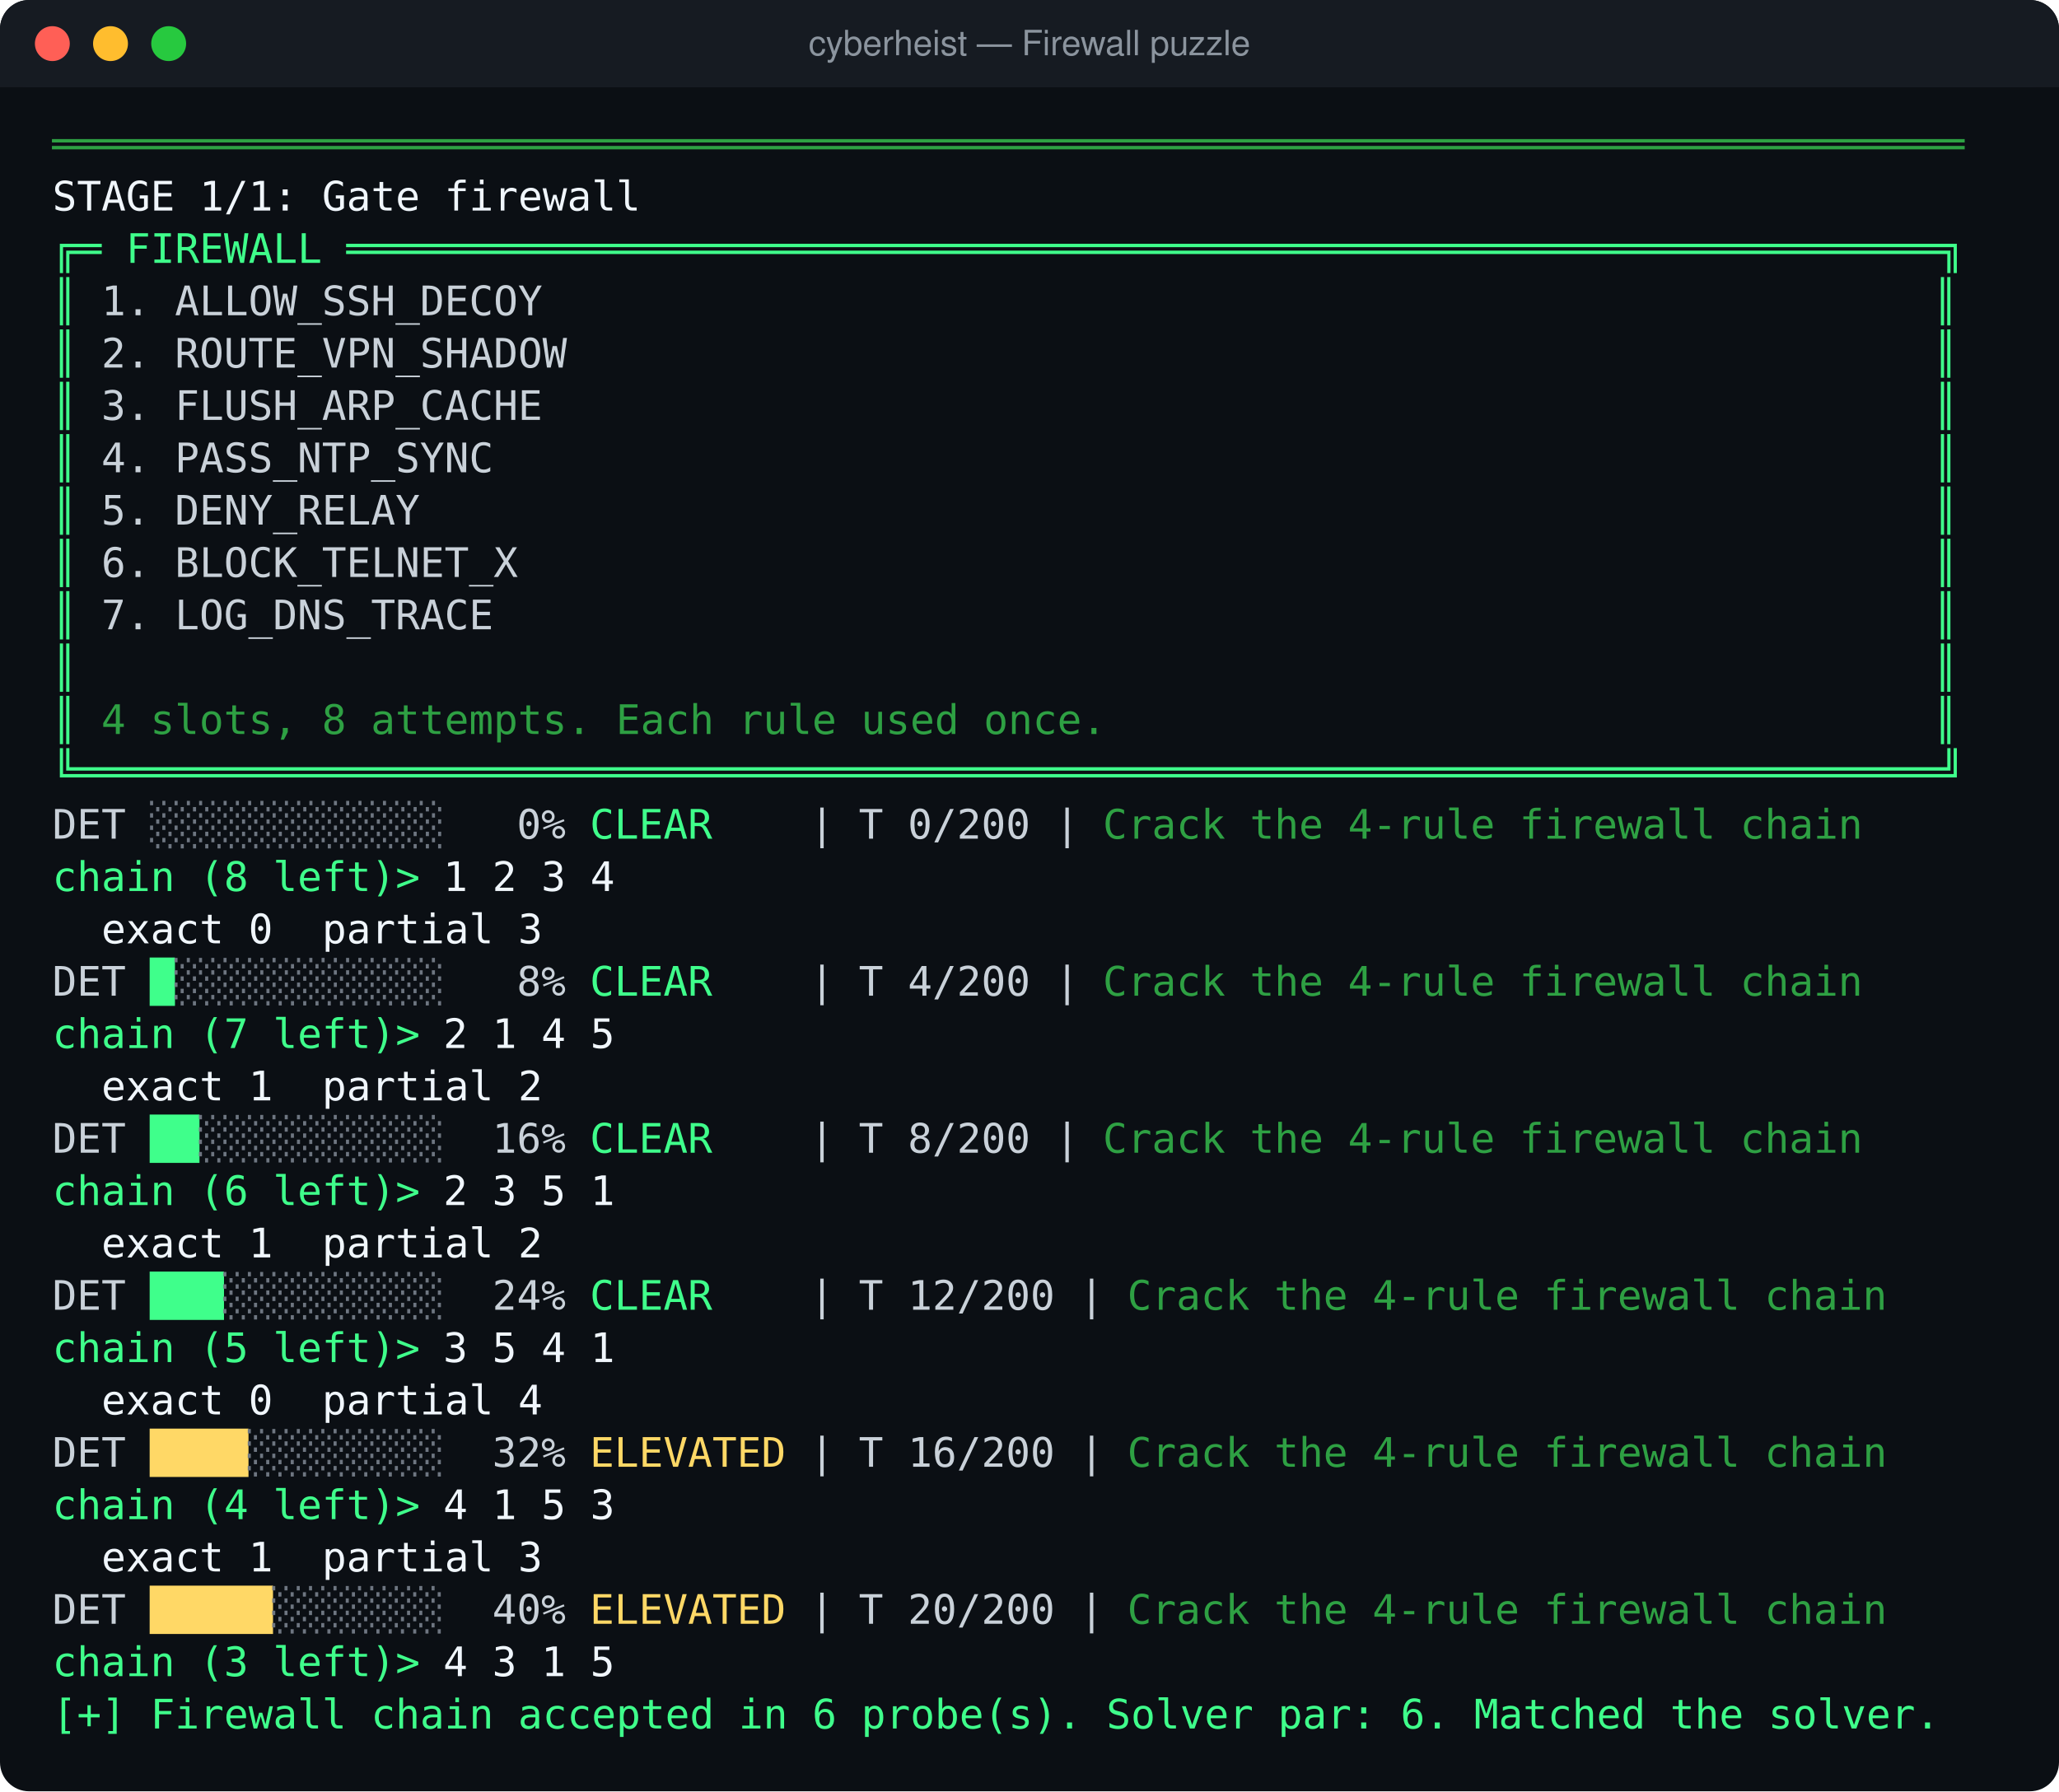
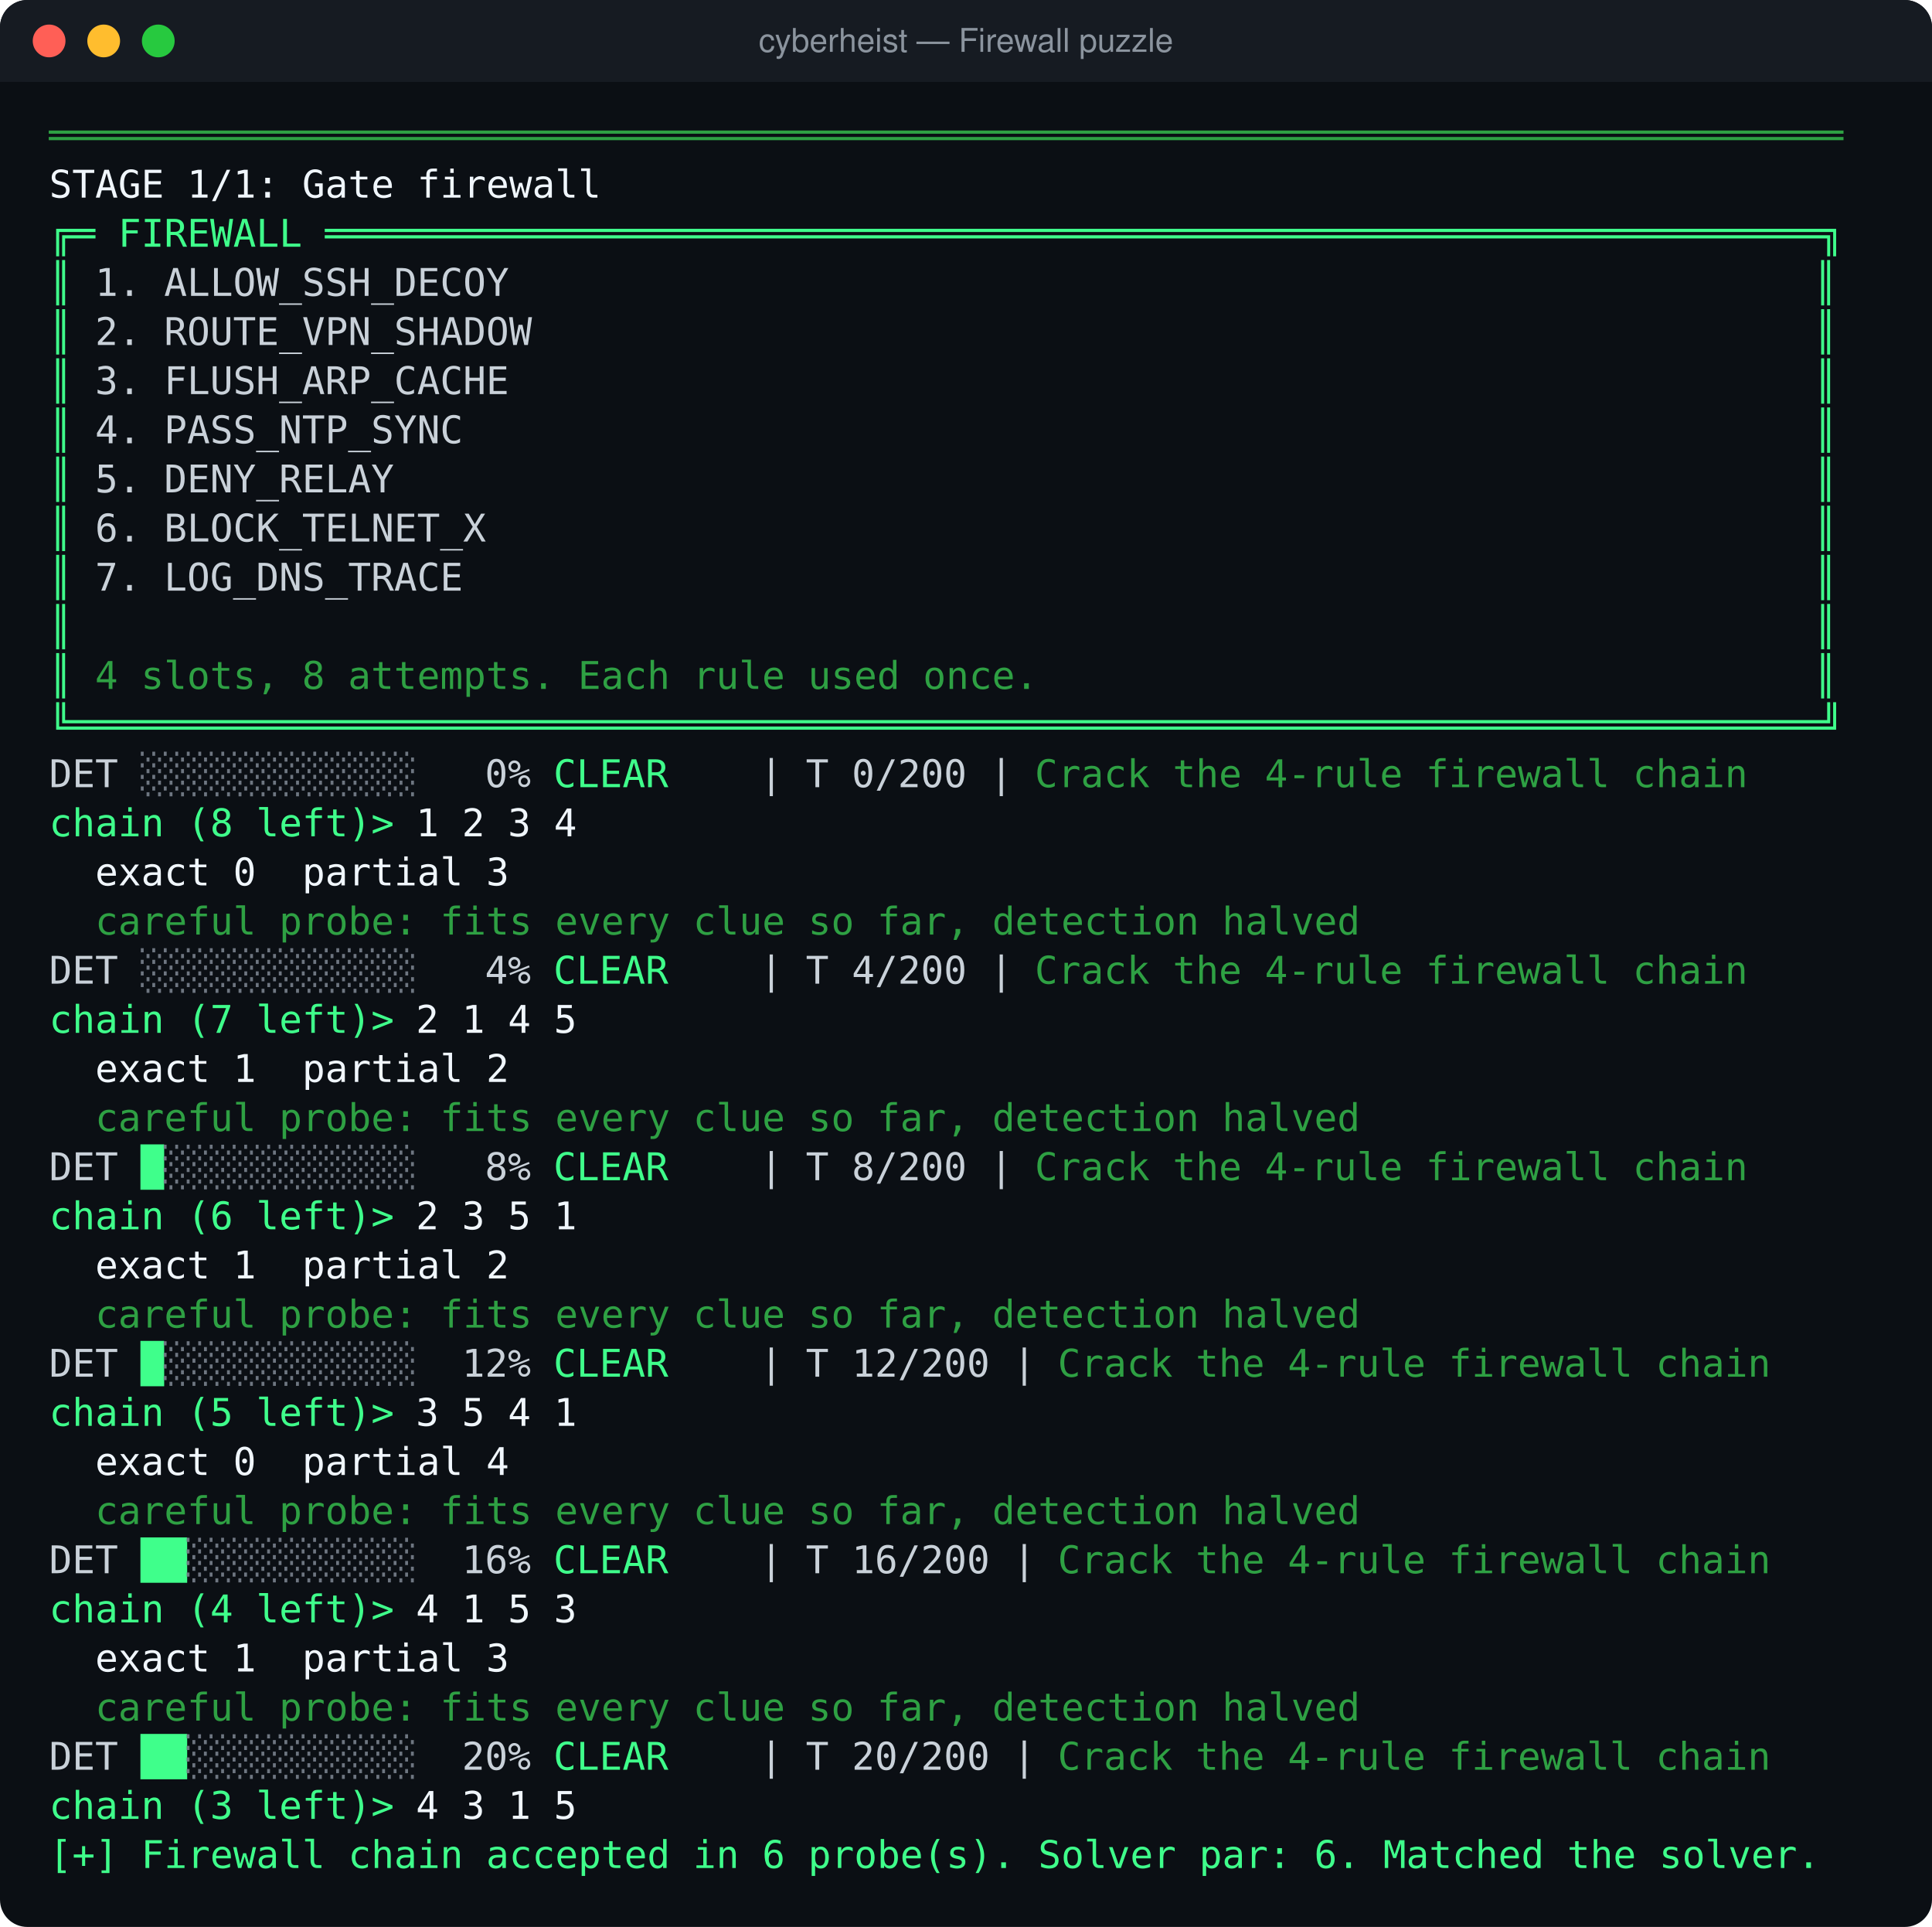
- <svg xmlns="http://www.w3.org/2000/svg" width="708" height="616" viewBox="0 0 708 616">
+ <svg xmlns="http://www.w3.org/2000/svg" width="708" height="706" viewBox="0 0 708 706">
  <rect width="100%" height="100%" rx="10" fill="#0b0f14" />
  <rect width="100%" height="30" rx="10" fill="#161b22" />
  <rect y="20" width="100%" height="10" fill="#161b22" />
  <circle cx="18" cy="15" r="6" fill="#ff5f56" />
  <circle cx="38" cy="15" r="6" fill="#ffbd2e" />
  <circle cx="58" cy="15" r="6" fill="#27c93f" />
  <text x="354" y="19" fill="#8b949e" font-family="Segoe UI, Helvetica, Arial, sans-serif" font-size="12" text-anchor="middle">cyberheist — Firewall puzzle</text>
  <g font-family="Cascadia Mono, Consolas, DejaVu Sans Mono, Menlo, monospace" font-size="14" xml:space="preserve">
    <text y="54.4">
      <tspan x="18.0" textLength="655.2" lengthAdjust="spacingAndGlyphs" fill="#2ea043">══════════════════════════════════════════════════════════════════════════════</tspan>
    </text>
    <text y="72.4">
      <tspan x="18.0" textLength="201.6" lengthAdjust="spacingAndGlyphs" fill="#f0f6fc">STAGE 1/1: Gate firewall</tspan>
    </text>
    <text y="90.4">
      <tspan x="18.0" textLength="655.2" lengthAdjust="spacingAndGlyphs" fill="#3fff8b">╔═ FIREWALL ═════════════════════════════════════════════════════════════════╗</tspan>
    </text>
    <text y="108.4">
      <tspan x="18.0" textLength="8.4" lengthAdjust="spacingAndGlyphs" fill="#3fff8b">║</tspan>
      <tspan x="26.4" textLength="638.4" lengthAdjust="spacingAndGlyphs" fill="#c9d1d9"> 1. ALLOW_SSH_DECOY                                                         </tspan>
      <tspan x="664.8" textLength="8.4" lengthAdjust="spacingAndGlyphs" fill="#3fff8b">║</tspan>
    </text>
    <text y="126.4">
      <tspan x="18.0" textLength="8.4" lengthAdjust="spacingAndGlyphs" fill="#3fff8b">║</tspan>
      <tspan x="26.4" textLength="638.4" lengthAdjust="spacingAndGlyphs" fill="#c9d1d9"> 2. ROUTE_VPN_SHADOW                                                        </tspan>
      <tspan x="664.8" textLength="8.4" lengthAdjust="spacingAndGlyphs" fill="#3fff8b">║</tspan>
    </text>
    <text y="144.4">
      <tspan x="18.0" textLength="8.4" lengthAdjust="spacingAndGlyphs" fill="#3fff8b">║</tspan>
      <tspan x="26.4" textLength="638.4" lengthAdjust="spacingAndGlyphs" fill="#c9d1d9"> 3. FLUSH_ARP_CACHE                                                         </tspan>
      <tspan x="664.8" textLength="8.4" lengthAdjust="spacingAndGlyphs" fill="#3fff8b">║</tspan>
    </text>
    <text y="162.4">
      <tspan x="18.0" textLength="8.4" lengthAdjust="spacingAndGlyphs" fill="#3fff8b">║</tspan>
      <tspan x="26.4" textLength="638.4" lengthAdjust="spacingAndGlyphs" fill="#c9d1d9"> 4. PASS_NTP_SYNC                                                           </tspan>
      <tspan x="664.8" textLength="8.4" lengthAdjust="spacingAndGlyphs" fill="#3fff8b">║</tspan>
    </text>
    <text y="180.4">
      <tspan x="18.0" textLength="8.4" lengthAdjust="spacingAndGlyphs" fill="#3fff8b">║</tspan>
      <tspan x="26.4" textLength="638.4" lengthAdjust="spacingAndGlyphs" fill="#c9d1d9"> 5. DENY_RELAY                                                              </tspan>
      <tspan x="664.8" textLength="8.4" lengthAdjust="spacingAndGlyphs" fill="#3fff8b">║</tspan>
    </text>
    <text y="198.4">
      <tspan x="18.0" textLength="8.4" lengthAdjust="spacingAndGlyphs" fill="#3fff8b">║</tspan>
      <tspan x="26.4" textLength="638.4" lengthAdjust="spacingAndGlyphs" fill="#c9d1d9"> 6. BLOCK_TELNET_X                                                          </tspan>
      <tspan x="664.8" textLength="8.4" lengthAdjust="spacingAndGlyphs" fill="#3fff8b">║</tspan>
    </text>
    <text y="216.4">
      <tspan x="18.0" textLength="8.4" lengthAdjust="spacingAndGlyphs" fill="#3fff8b">║</tspan>
      <tspan x="26.4" textLength="638.4" lengthAdjust="spacingAndGlyphs" fill="#c9d1d9"> 7. LOG_DNS_TRACE                                                           </tspan>
      <tspan x="664.8" textLength="8.4" lengthAdjust="spacingAndGlyphs" fill="#3fff8b">║</tspan>
    </text>
    <text y="234.4">
      <tspan x="18.0" textLength="8.4" lengthAdjust="spacingAndGlyphs" fill="#3fff8b">║</tspan>
      <tspan x="26.4" textLength="638.4" lengthAdjust="spacingAndGlyphs" fill="#c9d1d9">                                                                            </tspan>
      <tspan x="664.8" textLength="8.4" lengthAdjust="spacingAndGlyphs" fill="#3fff8b">║</tspan>
    </text>
    <text y="252.4">
      <tspan x="18.0" textLength="8.4" lengthAdjust="spacingAndGlyphs" fill="#3fff8b">║</tspan>
      <tspan x="26.4" textLength="8.4" lengthAdjust="spacingAndGlyphs" fill="#c9d1d9"> </tspan>
      <tspan x="34.8" textLength="344.4" lengthAdjust="spacingAndGlyphs" fill="#2ea043">4 slots, 8 attempts. Each rule used once.</tspan>
      <tspan x="379.2" textLength="285.6" lengthAdjust="spacingAndGlyphs" fill="#c9d1d9">                                  </tspan>
      <tspan x="664.8" textLength="8.4" lengthAdjust="spacingAndGlyphs" fill="#3fff8b">║</tspan>
    </text>
    <text y="270.4">
      <tspan x="18.0" textLength="655.2" lengthAdjust="spacingAndGlyphs" fill="#3fff8b">╚════════════════════════════════════════════════════════════════════════════╝</tspan>
    </text>
    <text y="288.4">
      <tspan x="18.0" textLength="33.6" lengthAdjust="spacingAndGlyphs" fill="#c9d1d9">DET </tspan>
      <tspan x="51.6" textLength="100.8" lengthAdjust="spacingAndGlyphs" fill="#6e7681">░░░░░░░░░░░░</tspan>
      <tspan x="152.4" textLength="50.4" lengthAdjust="spacingAndGlyphs" fill="#c9d1d9">   0% </tspan>
      <tspan x="202.8" textLength="67.2" lengthAdjust="spacingAndGlyphs" fill="#3fff8b">CLEAR   </tspan>
      <tspan x="270.0" textLength="109.2" lengthAdjust="spacingAndGlyphs" fill="#c9d1d9"> | T 0/200 | </tspan>
      <tspan x="379.2" textLength="260.4" lengthAdjust="spacingAndGlyphs" fill="#2ea043">Crack the 4-rule firewall chain</tspan>
    </text>
    <text y="306.4">
      <tspan x="18.0" textLength="134.4" lengthAdjust="spacingAndGlyphs" fill="#3fff8b">chain (8 left)&gt; </tspan>
      <tspan x="152.4" textLength="58.8" lengthAdjust="spacingAndGlyphs" fill="#f0f6fc">1 2 3 4</tspan>
    </text>
    <text y="324.4">
      <tspan x="18.0" textLength="168.0" lengthAdjust="spacingAndGlyphs" fill="#f0f6fc">  exact 0  partial 3</tspan>
    </text>
    <text y="342.4">
+       <tspan x="18.0" textLength="478.8" lengthAdjust="spacingAndGlyphs" fill="#2ea043">  careful probe: fits every clue so far, detection halved</tspan>
+     </text>
+     <text y="360.4">
+       <tspan x="18.0" textLength="33.6" lengthAdjust="spacingAndGlyphs" fill="#c9d1d9">DET </tspan>
+       <tspan x="51.6" textLength="100.8" lengthAdjust="spacingAndGlyphs" fill="#6e7681">░░░░░░░░░░░░</tspan>
+       <tspan x="152.4" textLength="50.4" lengthAdjust="spacingAndGlyphs" fill="#c9d1d9">   4% </tspan>
+       <tspan x="202.8" textLength="67.2" lengthAdjust="spacingAndGlyphs" fill="#3fff8b">CLEAR   </tspan>
+       <tspan x="270.0" textLength="109.2" lengthAdjust="spacingAndGlyphs" fill="#c9d1d9"> | T 4/200 | </tspan>
+       <tspan x="379.2" textLength="260.4" lengthAdjust="spacingAndGlyphs" fill="#2ea043">Crack the 4-rule firewall chain</tspan>
+     </text>
+     <text y="378.4">
+       <tspan x="18.0" textLength="134.4" lengthAdjust="spacingAndGlyphs" fill="#3fff8b">chain (7 left)&gt; </tspan>
+       <tspan x="152.4" textLength="58.8" lengthAdjust="spacingAndGlyphs" fill="#f0f6fc">2 1 4 5</tspan>
+     </text>
+     <text y="396.4">
+       <tspan x="18.0" textLength="168.0" lengthAdjust="spacingAndGlyphs" fill="#f0f6fc">  exact 1  partial 2</tspan>
+     </text>
+     <text y="414.4">
+       <tspan x="18.0" textLength="478.8" lengthAdjust="spacingAndGlyphs" fill="#2ea043">  careful probe: fits every clue so far, detection halved</tspan>
+     </text>
+     <text y="432.4">
      <tspan x="18.0" textLength="33.6" lengthAdjust="spacingAndGlyphs" fill="#c9d1d9">DET </tspan>
      <tspan x="51.6" textLength="8.4" lengthAdjust="spacingAndGlyphs" fill="#3fff8b">█</tspan>
      <tspan x="60.0" textLength="92.4" lengthAdjust="spacingAndGlyphs" fill="#6e7681">░░░░░░░░░░░</tspan>
      <tspan x="152.4" textLength="50.4" lengthAdjust="spacingAndGlyphs" fill="#c9d1d9">   8% </tspan>
      <tspan x="202.8" textLength="67.2" lengthAdjust="spacingAndGlyphs" fill="#3fff8b">CLEAR   </tspan>
-       <tspan x="270.0" textLength="109.2" lengthAdjust="spacingAndGlyphs" fill="#c9d1d9"> | T 4/200 | </tspan>
+       <tspan x="270.0" textLength="109.2" lengthAdjust="spacingAndGlyphs" fill="#c9d1d9"> | T 8/200 | </tspan>
      <tspan x="379.2" textLength="260.4" lengthAdjust="spacingAndGlyphs" fill="#2ea043">Crack the 4-rule firewall chain</tspan>
    </text>
-     <text y="360.4">
-       <tspan x="18.0" textLength="134.4" lengthAdjust="spacingAndGlyphs" fill="#3fff8b">chain (7 left)&gt; </tspan>
-       <tspan x="152.4" textLength="58.8" lengthAdjust="spacingAndGlyphs" fill="#f0f6fc">2 1 4 5</tspan>
+     <text y="450.4">
+       <tspan x="18.0" textLength="134.4" lengthAdjust="spacingAndGlyphs" fill="#3fff8b">chain (6 left)&gt; </tspan>
+       <tspan x="152.4" textLength="58.8" lengthAdjust="spacingAndGlyphs" fill="#f0f6fc">2 3 5 1</tspan>
    </text>
-     <text y="378.4">
+     <text y="468.4">
      <tspan x="18.0" textLength="168.0" lengthAdjust="spacingAndGlyphs" fill="#f0f6fc">  exact 1  partial 2</tspan>
    </text>
-     <text y="396.4">
+     <text y="486.4">
+       <tspan x="18.0" textLength="478.8" lengthAdjust="spacingAndGlyphs" fill="#2ea043">  careful probe: fits every clue so far, detection halved</tspan>
+     </text>
+     <text y="504.4">
+       <tspan x="18.0" textLength="33.6" lengthAdjust="spacingAndGlyphs" fill="#c9d1d9">DET </tspan>
+       <tspan x="51.6" textLength="8.4" lengthAdjust="spacingAndGlyphs" fill="#3fff8b">█</tspan>
+       <tspan x="60.0" textLength="92.4" lengthAdjust="spacingAndGlyphs" fill="#6e7681">░░░░░░░░░░░</tspan>
+       <tspan x="152.4" textLength="50.4" lengthAdjust="spacingAndGlyphs" fill="#c9d1d9">  12% </tspan>
+       <tspan x="202.8" textLength="67.2" lengthAdjust="spacingAndGlyphs" fill="#3fff8b">CLEAR   </tspan>
+       <tspan x="270.0" textLength="117.6" lengthAdjust="spacingAndGlyphs" fill="#c9d1d9"> | T 12/200 | </tspan>
+       <tspan x="387.6" textLength="260.4" lengthAdjust="spacingAndGlyphs" fill="#2ea043">Crack the 4-rule firewall chain</tspan>
+     </text>
+     <text y="522.4">
+       <tspan x="18.0" textLength="134.4" lengthAdjust="spacingAndGlyphs" fill="#3fff8b">chain (5 left)&gt; </tspan>
+       <tspan x="152.4" textLength="58.8" lengthAdjust="spacingAndGlyphs" fill="#f0f6fc">3 5 4 1</tspan>
+     </text>
+     <text y="540.4">
+       <tspan x="18.0" textLength="168.0" lengthAdjust="spacingAndGlyphs" fill="#f0f6fc">  exact 0  partial 4</tspan>
+     </text>
+     <text y="558.4">
+       <tspan x="18.0" textLength="478.8" lengthAdjust="spacingAndGlyphs" fill="#2ea043">  careful probe: fits every clue so far, detection halved</tspan>
+     </text>
+     <text y="576.4">
      <tspan x="18.0" textLength="33.6" lengthAdjust="spacingAndGlyphs" fill="#c9d1d9">DET </tspan>
      <tspan x="51.6" textLength="16.8" lengthAdjust="spacingAndGlyphs" fill="#3fff8b">██</tspan>
      <tspan x="68.4" textLength="84.0" lengthAdjust="spacingAndGlyphs" fill="#6e7681">░░░░░░░░░░</tspan>
      <tspan x="152.4" textLength="50.4" lengthAdjust="spacingAndGlyphs" fill="#c9d1d9">  16% </tspan>
      <tspan x="202.8" textLength="67.2" lengthAdjust="spacingAndGlyphs" fill="#3fff8b">CLEAR   </tspan>
-       <tspan x="270.0" textLength="109.2" lengthAdjust="spacingAndGlyphs" fill="#c9d1d9"> | T 8/200 | </tspan>
-       <tspan x="379.2" textLength="260.4" lengthAdjust="spacingAndGlyphs" fill="#2ea043">Crack the 4-rule firewall chain</tspan>
-     </text>
-     <text y="414.4">
-       <tspan x="18.0" textLength="134.4" lengthAdjust="spacingAndGlyphs" fill="#3fff8b">chain (6 left)&gt; </tspan>
-       <tspan x="152.4" textLength="58.8" lengthAdjust="spacingAndGlyphs" fill="#f0f6fc">2 3 5 1</tspan>
-     </text>
-     <text y="432.4">
-       <tspan x="18.0" textLength="168.0" lengthAdjust="spacingAndGlyphs" fill="#f0f6fc">  exact 1  partial 2</tspan>
-     </text>
-     <text y="450.4">
-       <tspan x="18.0" textLength="33.6" lengthAdjust="spacingAndGlyphs" fill="#c9d1d9">DET </tspan>
-       <tspan x="51.6" textLength="25.2" lengthAdjust="spacingAndGlyphs" fill="#3fff8b">███</tspan>
-       <tspan x="76.8" textLength="75.6" lengthAdjust="spacingAndGlyphs" fill="#6e7681">░░░░░░░░░</tspan>
-       <tspan x="152.4" textLength="50.4" lengthAdjust="spacingAndGlyphs" fill="#c9d1d9">  24% </tspan>
-       <tspan x="202.8" textLength="67.2" lengthAdjust="spacingAndGlyphs" fill="#3fff8b">CLEAR   </tspan>
-       <tspan x="270.0" textLength="117.6" lengthAdjust="spacingAndGlyphs" fill="#c9d1d9"> | T 12/200 | </tspan>
-       <tspan x="387.6" textLength="260.4" lengthAdjust="spacingAndGlyphs" fill="#2ea043">Crack the 4-rule firewall chain</tspan>
-     </text>
-     <text y="468.4">
-       <tspan x="18.0" textLength="134.4" lengthAdjust="spacingAndGlyphs" fill="#3fff8b">chain (5 left)&gt; </tspan>
-       <tspan x="152.4" textLength="58.8" lengthAdjust="spacingAndGlyphs" fill="#f0f6fc">3 5 4 1</tspan>
-     </text>
-     <text y="486.4">
-       <tspan x="18.0" textLength="168.0" lengthAdjust="spacingAndGlyphs" fill="#f0f6fc">  exact 0  partial 4</tspan>
-     </text>
-     <text y="504.4">
-       <tspan x="18.0" textLength="33.6" lengthAdjust="spacingAndGlyphs" fill="#c9d1d9">DET </tspan>
-       <tspan x="51.6" textLength="33.6" lengthAdjust="spacingAndGlyphs" fill="#ffd866">████</tspan>
-       <tspan x="85.2" textLength="67.2" lengthAdjust="spacingAndGlyphs" fill="#6e7681">░░░░░░░░</tspan>
-       <tspan x="152.4" textLength="50.4" lengthAdjust="spacingAndGlyphs" fill="#c9d1d9">  32% </tspan>
-       <tspan x="202.8" textLength="67.2" lengthAdjust="spacingAndGlyphs" fill="#ffd866">ELEVATED</tspan>
      <tspan x="270.0" textLength="117.6" lengthAdjust="spacingAndGlyphs" fill="#c9d1d9"> | T 16/200 | </tspan>
      <tspan x="387.6" textLength="260.4" lengthAdjust="spacingAndGlyphs" fill="#2ea043">Crack the 4-rule firewall chain</tspan>
    </text>
-     <text y="522.4">
+     <text y="594.4">
      <tspan x="18.0" textLength="134.4" lengthAdjust="spacingAndGlyphs" fill="#3fff8b">chain (4 left)&gt; </tspan>
      <tspan x="152.4" textLength="58.8" lengthAdjust="spacingAndGlyphs" fill="#f0f6fc">4 1 5 3</tspan>
    </text>
-     <text y="540.4">
+     <text y="612.4">
      <tspan x="18.0" textLength="168.0" lengthAdjust="spacingAndGlyphs" fill="#f0f6fc">  exact 1  partial 3</tspan>
    </text>
-     <text y="558.4">
+     <text y="630.4">
+       <tspan x="18.0" textLength="478.8" lengthAdjust="spacingAndGlyphs" fill="#2ea043">  careful probe: fits every clue so far, detection halved</tspan>
+     </text>
+     <text y="648.4">
      <tspan x="18.0" textLength="33.6" lengthAdjust="spacingAndGlyphs" fill="#c9d1d9">DET </tspan>
-       <tspan x="51.6" textLength="42.0" lengthAdjust="spacingAndGlyphs" fill="#ffd866">█████</tspan>
-       <tspan x="93.6" textLength="58.8" lengthAdjust="spacingAndGlyphs" fill="#6e7681">░░░░░░░</tspan>
-       <tspan x="152.4" textLength="50.4" lengthAdjust="spacingAndGlyphs" fill="#c9d1d9">  40% </tspan>
-       <tspan x="202.8" textLength="67.2" lengthAdjust="spacingAndGlyphs" fill="#ffd866">ELEVATED</tspan>
+       <tspan x="51.6" textLength="16.8" lengthAdjust="spacingAndGlyphs" fill="#3fff8b">██</tspan>
+       <tspan x="68.4" textLength="84.0" lengthAdjust="spacingAndGlyphs" fill="#6e7681">░░░░░░░░░░</tspan>
+       <tspan x="152.4" textLength="50.4" lengthAdjust="spacingAndGlyphs" fill="#c9d1d9">  20% </tspan>
+       <tspan x="202.8" textLength="67.2" lengthAdjust="spacingAndGlyphs" fill="#3fff8b">CLEAR   </tspan>
      <tspan x="270.0" textLength="117.6" lengthAdjust="spacingAndGlyphs" fill="#c9d1d9"> | T 20/200 | </tspan>
      <tspan x="387.6" textLength="260.4" lengthAdjust="spacingAndGlyphs" fill="#2ea043">Crack the 4-rule firewall chain</tspan>
    </text>
-     <text y="576.4">
+     <text y="666.4">
      <tspan x="18.0" textLength="134.4" lengthAdjust="spacingAndGlyphs" fill="#3fff8b">chain (3 left)&gt; </tspan>
      <tspan x="152.4" textLength="58.8" lengthAdjust="spacingAndGlyphs" fill="#f0f6fc">4 3 1 5</tspan>
    </text>
-     <text y="594.4">
+     <text y="684.4">
      <tspan x="18.0" textLength="646.8" lengthAdjust="spacingAndGlyphs" fill="#3fff8b">[+] Firewall chain accepted in 6 probe(s). Solver par: 6. Matched the solver.</tspan>
    </text>
  </g>
</svg>
